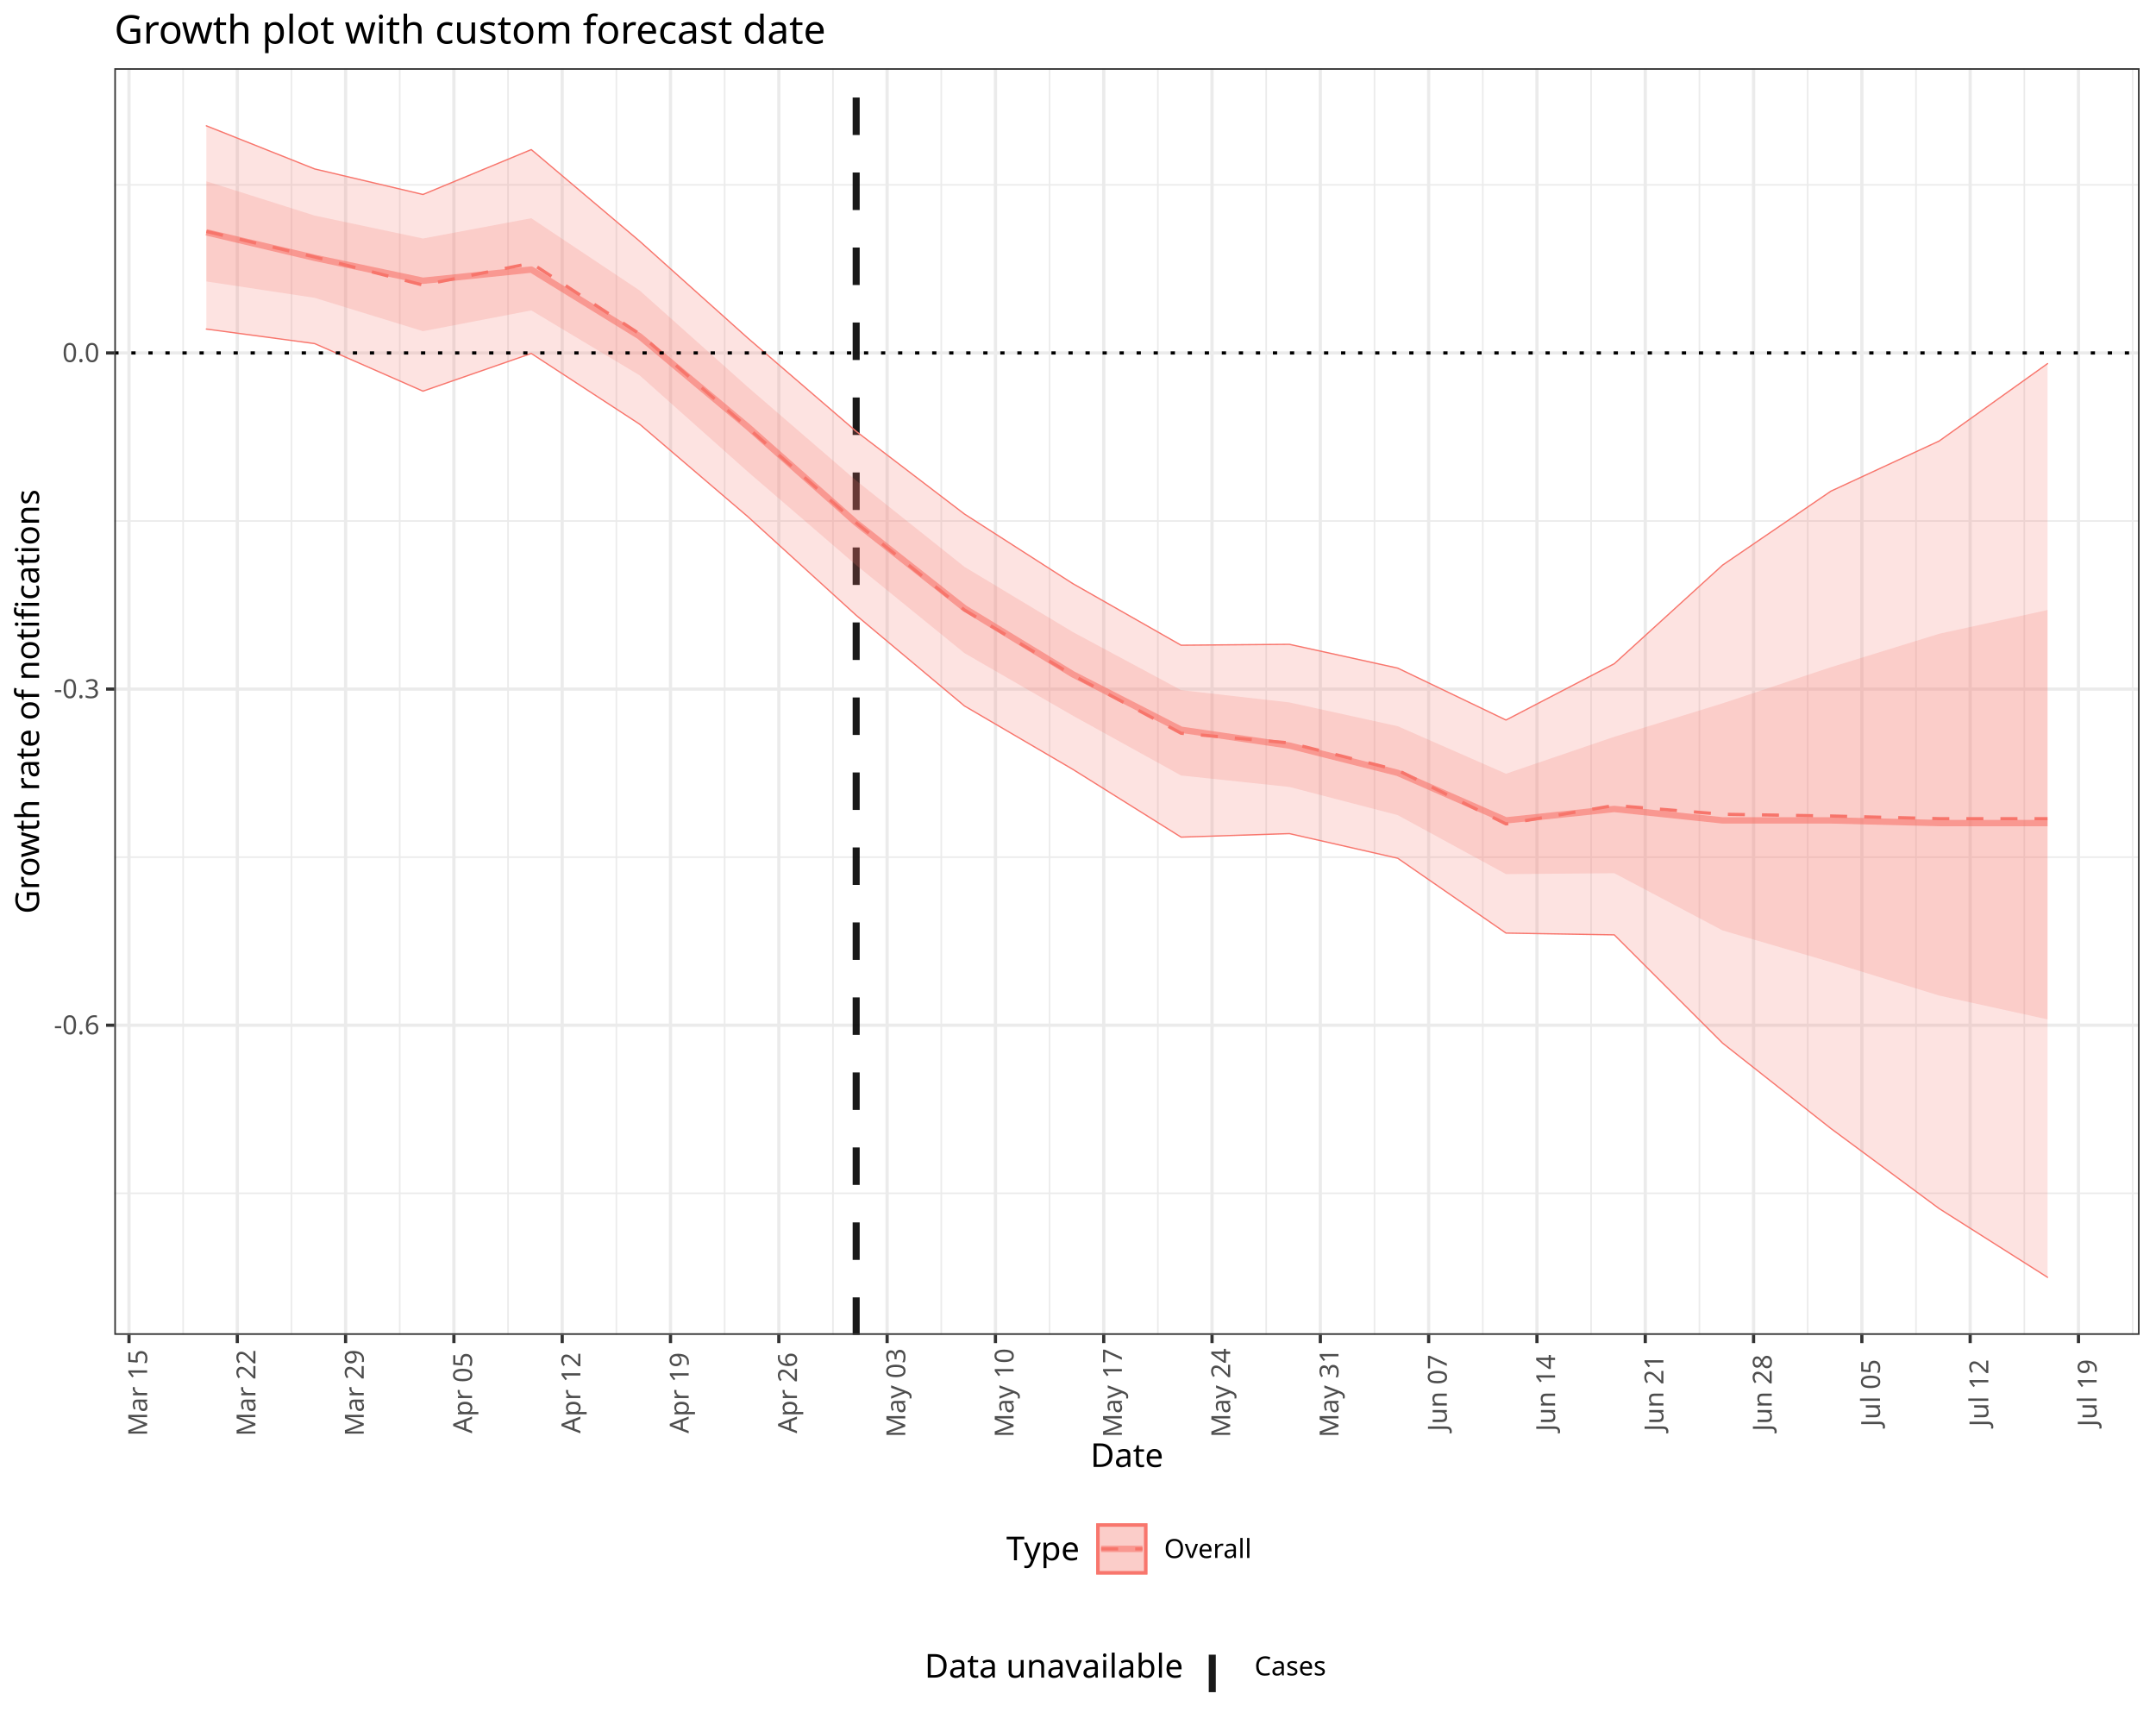
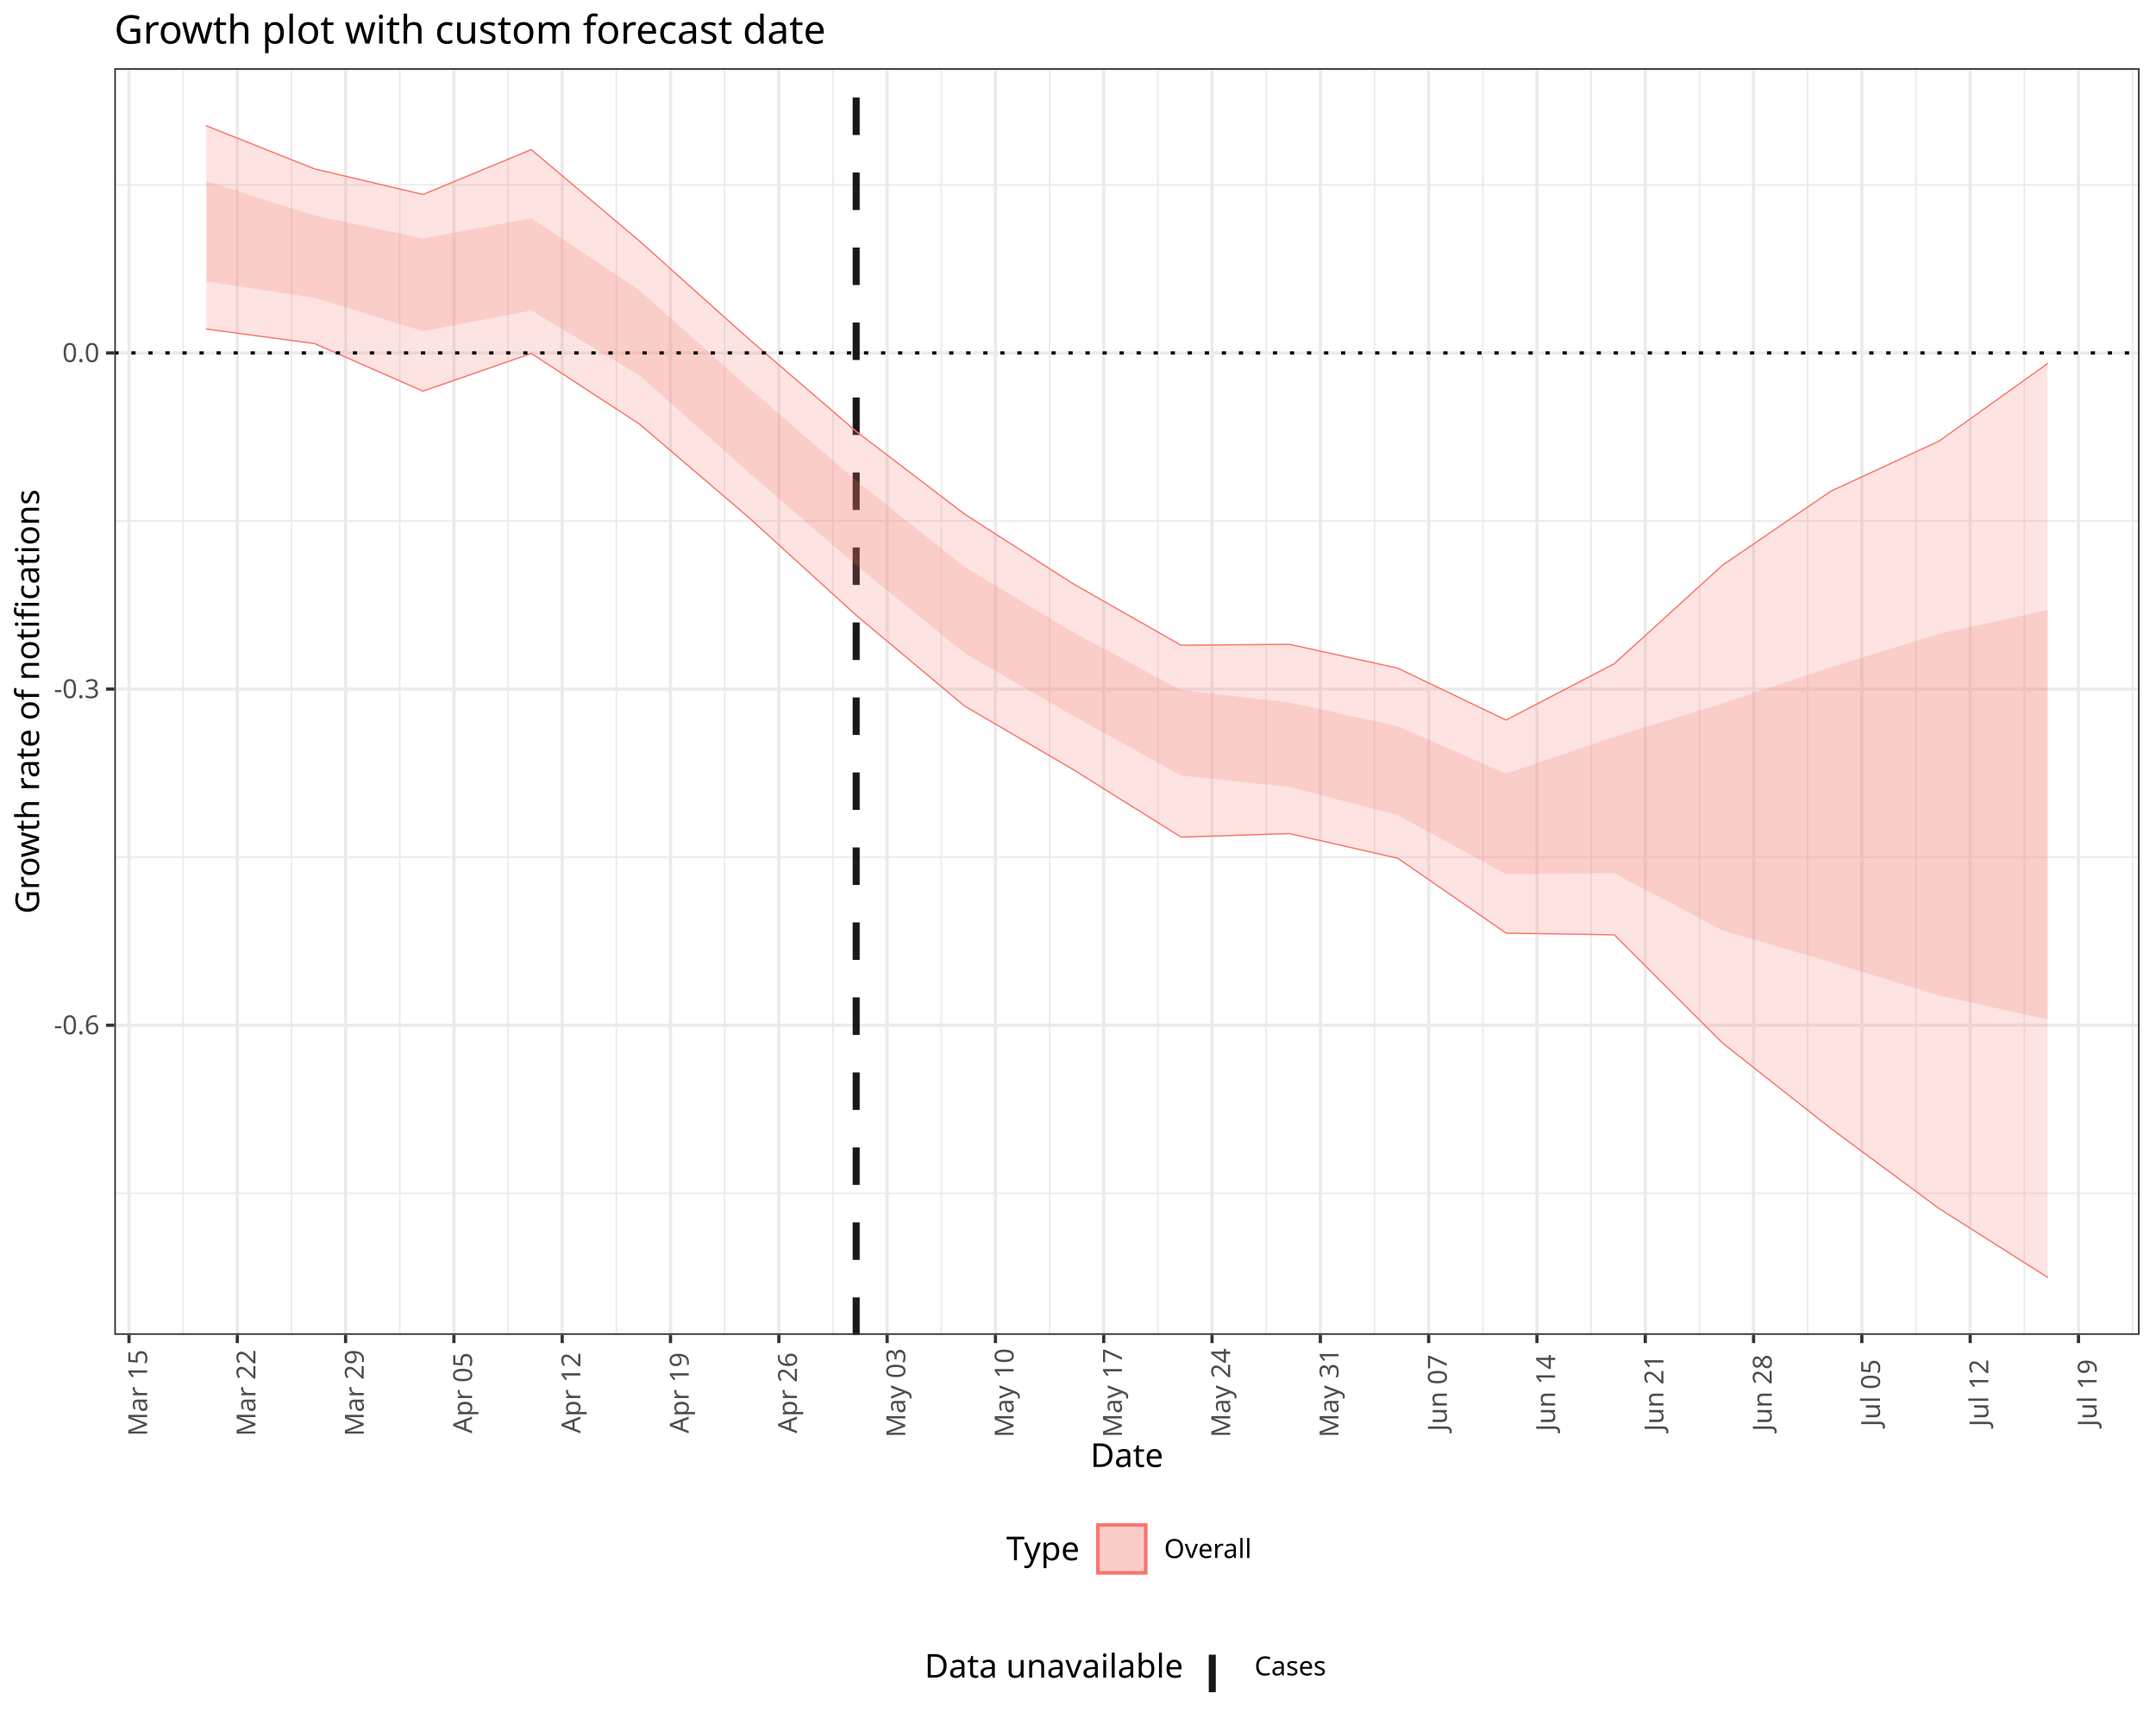
<svg xmlns="http://www.w3.org/2000/svg" class="svglite" data-engine-version="2.0" width="720.00pt" height="576.00pt" viewBox="0 0 720.00 576.00">
  <defs>
    <style type="text/css">
    .svglite line, .svglite polyline, .svglite polygon, .svglite path, .svglite rect, .svglite circle {
      fill: none;
      stroke: #000000;
      stroke-linecap: round;
      stroke-linejoin: round;
      stroke-miterlimit: 10.00;
    }
  </style>
  </defs>
  <rect width="100%" height="100%" style="stroke: none; fill: #FFFFFF;" />
  <defs>
    <clipPath id="cpMC4wMHw3MjAuMDB8MC4wMHw1NzYuMDA=">
      <rect x="0.00" y="0.00" width="720.00" height="576.00" />
    </clipPath>
  </defs>
  <g clip-path="url(#cpMC4wMHw3MjAuMDB8MC4wMHw1NzYuMDA=)">
    <rect x="0.00" y="0.00" width="720.00" height="576.00" style="stroke-width: 1.07; stroke: #FFFFFF; fill: #FFFFFF;" />
  </g>
  <defs>
    <clipPath id="cpMzguMTd8NzE0LjUyfDIyLjc4fDQ0NS43Mw==">
      <rect x="38.17" y="22.78" width="676.35" height="422.95" />
    </clipPath>
  </defs>
  <g clip-path="url(#cpMzguMTd8NzE0LjUyfDIyLjc4fDQ0NS43Mw==)">
    <rect x="38.17" y="22.78" width="676.35" height="422.95" style="stroke-width: 1.07; stroke: none; fill: #FFFFFF;" />
    <polyline points="38.17,398.45 714.52,398.45 " style="stroke-width: 0.53; stroke: #EBEBEB; stroke-linecap: butt;" />
    <polyline points="38.17,286.21 714.52,286.21 " style="stroke-width: 0.53; stroke: #EBEBEB; stroke-linecap: butt;" />
    <polyline points="38.17,173.97 714.52,173.97 " style="stroke-width: 0.53; stroke: #EBEBEB; stroke-linecap: butt;" />
    <polyline points="38.17,61.73 714.52,61.73 " style="stroke-width: 0.53; stroke: #EBEBEB; stroke-linecap: butt;" />
    <polyline points="61.16,445.73 61.16,22.78 " style="stroke-width: 0.53; stroke: #EBEBEB; stroke-linecap: butt;" />
    <polyline points="97.33,445.73 97.33,22.78 " style="stroke-width: 0.53; stroke: #EBEBEB; stroke-linecap: butt;" />
    <polyline points="133.50,445.73 133.50,22.78 " style="stroke-width: 0.53; stroke: #EBEBEB; stroke-linecap: butt;" />
    <polyline points="169.67,445.73 169.67,22.78 " style="stroke-width: 0.53; stroke: #EBEBEB; stroke-linecap: butt;" />
    <polyline points="205.84,445.73 205.84,22.78 " style="stroke-width: 0.53; stroke: #EBEBEB; stroke-linecap: butt;" />
    <polyline points="242.00,445.73 242.00,22.78 " style="stroke-width: 0.53; stroke: #EBEBEB; stroke-linecap: butt;" />
    <polyline points="278.17,445.73 278.17,22.78 " style="stroke-width: 0.53; stroke: #EBEBEB; stroke-linecap: butt;" />
    <polyline points="314.34,445.73 314.34,22.78 " style="stroke-width: 0.53; stroke: #EBEBEB; stroke-linecap: butt;" />
    <polyline points="350.51,445.73 350.51,22.78 " style="stroke-width: 0.53; stroke: #EBEBEB; stroke-linecap: butt;" />
    <polyline points="386.68,445.73 386.68,22.78 " style="stroke-width: 0.53; stroke: #EBEBEB; stroke-linecap: butt;" />
    <polyline points="422.85,445.73 422.85,22.78 " style="stroke-width: 0.53; stroke: #EBEBEB; stroke-linecap: butt;" />
    <polyline points="459.02,445.73 459.02,22.78 " style="stroke-width: 0.53; stroke: #EBEBEB; stroke-linecap: butt;" />
    <polyline points="495.18,445.73 495.18,22.78 " style="stroke-width: 0.53; stroke: #EBEBEB; stroke-linecap: butt;" />
    <polyline points="531.35,445.73 531.35,22.78 " style="stroke-width: 0.53; stroke: #EBEBEB; stroke-linecap: butt;" />
    <polyline points="567.52,445.73 567.52,22.78 " style="stroke-width: 0.53; stroke: #EBEBEB; stroke-linecap: butt;" />
    <polyline points="603.69,445.73 603.69,22.78 " style="stroke-width: 0.53; stroke: #EBEBEB; stroke-linecap: butt;" />
    <polyline points="639.86,445.73 639.86,22.78 " style="stroke-width: 0.53; stroke: #EBEBEB; stroke-linecap: butt;" />
    <polyline points="676.03,445.73 676.03,22.78 " style="stroke-width: 0.53; stroke: #EBEBEB; stroke-linecap: butt;" />
    <polyline points="712.20,445.73 712.20,22.78 " style="stroke-width: 0.53; stroke: #EBEBEB; stroke-linecap: butt;" />
    <polyline points="38.17,342.33 714.52,342.33 " style="stroke-width: 1.07; stroke: #EBEBEB; stroke-linecap: butt;" />
    <polyline points="38.17,230.09 714.52,230.09 " style="stroke-width: 1.07; stroke: #EBEBEB; stroke-linecap: butt;" />
    <polyline points="38.17,117.85 714.52,117.85 " style="stroke-width: 1.07; stroke: #EBEBEB; stroke-linecap: butt;" />
    <polyline points="43.08,445.73 43.08,22.78 " style="stroke-width: 1.07; stroke: #EBEBEB; stroke-linecap: butt;" />
    <polyline points="79.25,445.73 79.25,22.78 " style="stroke-width: 1.07; stroke: #EBEBEB; stroke-linecap: butt;" />
    <polyline points="115.41,445.73 115.41,22.78 " style="stroke-width: 1.07; stroke: #EBEBEB; stroke-linecap: butt;" />
    <polyline points="151.58,445.73 151.58,22.78 " style="stroke-width: 1.07; stroke: #EBEBEB; stroke-linecap: butt;" />
    <polyline points="187.75,445.73 187.75,22.78 " style="stroke-width: 1.07; stroke: #EBEBEB; stroke-linecap: butt;" />
    <polyline points="223.92,445.73 223.92,22.78 " style="stroke-width: 1.07; stroke: #EBEBEB; stroke-linecap: butt;" />
    <polyline points="260.09,445.73 260.09,22.78 " style="stroke-width: 1.07; stroke: #EBEBEB; stroke-linecap: butt;" />
    <polyline points="296.26,445.73 296.26,22.78 " style="stroke-width: 1.07; stroke: #EBEBEB; stroke-linecap: butt;" />
    <polyline points="332.43,445.73 332.43,22.78 " style="stroke-width: 1.07; stroke: #EBEBEB; stroke-linecap: butt;" />
    <polyline points="368.59,445.73 368.59,22.78 " style="stroke-width: 1.07; stroke: #EBEBEB; stroke-linecap: butt;" />
    <polyline points="404.76,445.73 404.76,22.78 " style="stroke-width: 1.07; stroke: #EBEBEB; stroke-linecap: butt;" />
    <polyline points="440.93,445.73 440.93,22.78 " style="stroke-width: 1.07; stroke: #EBEBEB; stroke-linecap: butt;" />
    <polyline points="477.10,445.73 477.10,22.78 " style="stroke-width: 1.07; stroke: #EBEBEB; stroke-linecap: butt;" />
    <polyline points="513.27,445.73 513.27,22.78 " style="stroke-width: 1.07; stroke: #EBEBEB; stroke-linecap: butt;" />
    <polyline points="549.44,445.73 549.44,22.78 " style="stroke-width: 1.07; stroke: #EBEBEB; stroke-linecap: butt;" />
    <polyline points="585.61,445.73 585.61,22.78 " style="stroke-width: 1.07; stroke: #EBEBEB; stroke-linecap: butt;" />
    <polyline points="621.77,445.73 621.77,22.78 " style="stroke-width: 1.07; stroke: #EBEBEB; stroke-linecap: butt;" />
    <polyline points="657.94,445.73 657.94,22.78 " style="stroke-width: 1.07; stroke: #EBEBEB; stroke-linecap: butt;" />
    <polyline points="694.11,445.73 694.11,22.78 " style="stroke-width: 1.07; stroke: #EBEBEB; stroke-linecap: butt;" />
    <line x1="285.92" y1="445.73" x2="285.92" y2="22.78" style="stroke-width: 2.35; stroke: #000000; stroke-opacity: 0.90; stroke-dasharray: 12.52,12.52; stroke-linecap: butt;" />
-     <polyline points="68.91,77.58 105.08,86.10 141.25,93.75 177.42,90.01 213.59,112.29 249.75,142.51 285.92,174.58 322.09,203.10 358.26,225.15 394.43,243.67 430.60,248.96 466.77,258.07 502.93,273.94 539.10,270.12 575.27,273.94 611.44,273.94 647.61,274.83 683.78,274.83 " style="stroke-width: 2.13; stroke: #F8766D; stroke-opacity: 0.60; stroke-linecap: butt;" />
-     <polyline points="68.91,77.28 105.08,85.81 141.25,95.19 177.42,87.87 213.59,111.50 249.75,142.84 285.92,174.58 322.09,203.69 358.26,225.44 394.43,244.84 430.60,248.07 466.77,257.19 502.93,275.12 539.10,268.95 575.27,271.89 611.44,272.47 647.61,273.36 683.78,273.36 " style="stroke-width: 1.07; stroke: #F8766D; stroke-dasharray: 5.69,5.69; stroke-linecap: butt;" />
    <polygon points="68.91,42.01 105.08,56.41 141.25,64.94 177.42,49.95 213.59,80.52 249.75,112.91 285.92,144.04 322.09,171.65 358.26,194.87 394.43,215.45 430.60,215.15 466.77,223.09 502.93,240.43 539.10,221.62 575.27,188.69 611.44,164.00 647.61,147.25 683.78,121.41 683.78,426.51 647.61,403.58 611.44,376.83 575.27,348.32 539.10,312.16 502.93,311.57 466.77,286.58 430.60,278.35 394.43,279.53 358.26,256.89 322.09,235.73 285.92,205.45 249.75,172.53 213.59,141.63 177.42,118.03 141.25,130.61 105.08,114.73 68.91,109.88 " style="stroke-width: 0.00; stroke: none; fill: #F8766D; fill-opacity: 0.20;" />
    <polyline points="68.91,42.01 105.08,56.41 141.25,64.94 177.42,49.95 213.59,80.52 249.75,112.91 285.92,144.04 322.09,171.65 358.26,194.87 394.43,215.45 430.60,215.15 466.77,223.09 502.93,240.43 539.10,221.62 575.27,188.69 611.44,164.00 647.61,147.25 683.78,121.41 " style="stroke-width: 0.43; stroke: #F8766D;" />
    <polyline points="683.78,426.51 647.61,403.58 611.44,376.83 575.27,348.32 539.10,312.16 502.93,311.57 466.77,286.58 430.60,278.35 394.43,279.53 358.26,256.89 322.09,235.73 285.92,205.45 249.75,172.53 213.59,141.63 177.42,118.03 141.25,130.61 105.08,114.73 68.91,109.88 " style="stroke-width: 0.43; stroke: #F8766D;" />
    <polygon points="68.91,60.53 105.08,71.99 141.25,79.64 177.42,72.87 213.59,96.98 249.75,129.26 285.92,160.47 322.09,189.28 358.26,211.04 394.43,230.44 430.60,234.55 466.77,242.49 502.93,258.36 539.10,246.02 575.27,234.85 611.44,222.79 647.61,211.62 683.78,203.69 683.78,340.38 647.61,332.44 611.44,321.27 575.27,310.69 539.10,291.58 502.93,291.88 466.77,272.18 430.60,262.77 394.43,258.95 358.26,238.96 322.09,218.09 285.92,188.69 249.75,157.54 213.59,125.32 177.42,103.65 141.25,110.59 105.08,99.45 68.91,93.98 " style="stroke-width: 0.00; stroke: none; fill: #F8766D; fill-opacity: 0.20;" />
    <polyline points="68.91,60.53 105.08,71.99 141.25,79.64 177.42,72.87 213.59,96.98 249.75,129.26 285.92,160.47 322.09,189.28 358.26,211.04 394.43,230.44 430.60,234.55 466.77,242.49 502.93,258.36 539.10,246.02 575.27,234.85 611.44,222.79 647.61,211.62 683.78,203.69 " style="stroke-width: 1.07; stroke: none;" />
    <polyline points="683.78,340.38 647.61,332.44 611.44,321.27 575.27,310.69 539.10,291.58 502.93,291.88 466.77,272.18 430.60,262.77 394.43,258.95 358.26,238.96 322.09,218.09 285.92,188.69 249.75,157.54 213.59,125.32 177.42,103.65 141.25,110.59 105.08,99.45 68.91,93.98 " style="stroke-width: 1.07; stroke: none;" />
    <line x1="38.17" y1="117.85" x2="714.52" y2="117.85" style="stroke-width: 1.07; stroke-dasharray: 1.42,4.27; stroke-linecap: butt;" />
    <rect x="38.17" y="22.78" width="676.35" height="422.95" style="stroke-width: 1.07; stroke: #333333;" />
  </g>
  <g clip-path="url(#cpMC4wMHw3MjAuMDB8MC4wMHw1NzYuMDA=)">
    <text x="33.24" y="345.36" text-anchor="end" style="font-size: 8.80px; fill: #4D4D4D; font-family: sans;" textLength="15.16px" lengthAdjust="spacingAndGlyphs">-0.6</text>
    <text x="33.24" y="233.12" text-anchor="end" style="font-size: 8.80px; fill: #4D4D4D; font-family: sans;" textLength="15.16px" lengthAdjust="spacingAndGlyphs">-0.3</text>
    <text x="33.24" y="120.88" text-anchor="end" style="font-size: 8.80px; fill: #4D4D4D; font-family: sans;" textLength="12.23px" lengthAdjust="spacingAndGlyphs">0.0</text>
    <polyline points="35.43,342.33 38.17,342.33 " style="stroke-width: 1.07; stroke: #333333; stroke-linecap: butt;" />
    <polyline points="35.43,230.09 38.17,230.09 " style="stroke-width: 1.07; stroke: #333333; stroke-linecap: butt;" />
    <polyline points="35.43,117.85 38.17,117.85 " style="stroke-width: 1.07; stroke: #333333; stroke-linecap: butt;" />
    <polyline points="43.08,448.47 43.08,445.73 " style="stroke-width: 1.07; stroke: #333333; stroke-linecap: butt;" />
    <polyline points="79.25,448.47 79.25,445.73 " style="stroke-width: 1.07; stroke: #333333; stroke-linecap: butt;" />
    <polyline points="115.41,448.47 115.41,445.73 " style="stroke-width: 1.07; stroke: #333333; stroke-linecap: butt;" />
    <polyline points="151.58,448.47 151.58,445.73 " style="stroke-width: 1.07; stroke: #333333; stroke-linecap: butt;" />
    <polyline points="187.75,448.47 187.75,445.73 " style="stroke-width: 1.07; stroke: #333333; stroke-linecap: butt;" />
    <polyline points="223.92,448.47 223.92,445.73 " style="stroke-width: 1.07; stroke: #333333; stroke-linecap: butt;" />
    <polyline points="260.09,448.47 260.09,445.73 " style="stroke-width: 1.07; stroke: #333333; stroke-linecap: butt;" />
    <polyline points="296.26,448.47 296.26,445.73 " style="stroke-width: 1.07; stroke: #333333; stroke-linecap: butt;" />
    <polyline points="332.43,448.47 332.43,445.73 " style="stroke-width: 1.07; stroke: #333333; stroke-linecap: butt;" />
    <polyline points="368.59,448.47 368.59,445.73 " style="stroke-width: 1.07; stroke: #333333; stroke-linecap: butt;" />
    <polyline points="404.76,448.47 404.76,445.73 " style="stroke-width: 1.07; stroke: #333333; stroke-linecap: butt;" />
    <polyline points="440.93,448.47 440.93,445.73 " style="stroke-width: 1.07; stroke: #333333; stroke-linecap: butt;" />
    <polyline points="477.10,448.47 477.10,445.73 " style="stroke-width: 1.07; stroke: #333333; stroke-linecap: butt;" />
    <polyline points="513.27,448.47 513.27,445.73 " style="stroke-width: 1.07; stroke: #333333; stroke-linecap: butt;" />
    <polyline points="549.44,448.47 549.44,445.73 " style="stroke-width: 1.07; stroke: #333333; stroke-linecap: butt;" />
    <polyline points="585.61,448.47 585.61,445.73 " style="stroke-width: 1.07; stroke: #333333; stroke-linecap: butt;" />
    <polyline points="621.77,448.47 621.77,445.73 " style="stroke-width: 1.07; stroke: #333333; stroke-linecap: butt;" />
    <polyline points="657.94,448.47 657.94,445.73 " style="stroke-width: 1.07; stroke: #333333; stroke-linecap: butt;" />
    <polyline points="694.11,448.47 694.11,445.73 " style="stroke-width: 1.07; stroke: #333333; stroke-linecap: butt;" />
    <text transform="translate(49.13,465.10) rotate(-90)" text-anchor="middle" style="font-size: 8.80px; fill: #4D4D4D; font-family: sans;" textLength="27.39px" lengthAdjust="spacingAndGlyphs">Mar 15</text>
    <text transform="translate(85.30,465.10) rotate(-90)" text-anchor="middle" style="font-size: 8.80px; fill: #4D4D4D; font-family: sans;" textLength="27.39px" lengthAdjust="spacingAndGlyphs">Mar 22</text>
    <text transform="translate(121.47,465.10) rotate(-90)" text-anchor="middle" style="font-size: 8.80px; fill: #4D4D4D; font-family: sans;" textLength="27.39px" lengthAdjust="spacingAndGlyphs">Mar 29</text>
    <text transform="translate(157.64,465.10) rotate(-90)" text-anchor="middle" style="font-size: 8.80px; fill: #4D4D4D; font-family: sans;" textLength="25.93px" lengthAdjust="spacingAndGlyphs">Apr 05</text>
    <text transform="translate(193.81,465.10) rotate(-90)" text-anchor="middle" style="font-size: 8.80px; fill: #4D4D4D; font-family: sans;" textLength="25.93px" lengthAdjust="spacingAndGlyphs">Apr 12</text>
    <text transform="translate(229.98,465.10) rotate(-90)" text-anchor="middle" style="font-size: 8.80px; fill: #4D4D4D; font-family: sans;" textLength="25.93px" lengthAdjust="spacingAndGlyphs">Apr 19</text>
    <text transform="translate(266.14,465.10) rotate(-90)" text-anchor="middle" style="font-size: 8.80px; fill: #4D4D4D; font-family: sans;" textLength="25.93px" lengthAdjust="spacingAndGlyphs">Apr 26</text>
    <text transform="translate(302.31,465.10) rotate(-90)" text-anchor="middle" style="font-size: 8.80px; fill: #4D4D4D; font-family: sans;" textLength="28.87px" lengthAdjust="spacingAndGlyphs">May 03</text>
    <text transform="translate(338.48,465.10) rotate(-90)" text-anchor="middle" style="font-size: 8.80px; fill: #4D4D4D; font-family: sans;" textLength="28.87px" lengthAdjust="spacingAndGlyphs">May 10</text>
    <text transform="translate(374.65,465.10) rotate(-90)" text-anchor="middle" style="font-size: 8.80px; fill: #4D4D4D; font-family: sans;" textLength="28.87px" lengthAdjust="spacingAndGlyphs">May 17</text>
    <text transform="translate(410.82,465.10) rotate(-90)" text-anchor="middle" style="font-size: 8.80px; fill: #4D4D4D; font-family: sans;" textLength="28.87px" lengthAdjust="spacingAndGlyphs">May 24</text>
    <text transform="translate(446.99,465.10) rotate(-90)" text-anchor="middle" style="font-size: 8.80px; fill: #4D4D4D; font-family: sans;" textLength="28.87px" lengthAdjust="spacingAndGlyphs">May 31</text>
    <text transform="translate(483.16,465.10) rotate(-90)" text-anchor="middle" style="font-size: 8.80px; fill: #4D4D4D; font-family: sans;" textLength="26.43px" lengthAdjust="spacingAndGlyphs">Jun 07</text>
    <text transform="translate(519.32,465.10) rotate(-90)" text-anchor="middle" style="font-size: 8.80px; fill: #4D4D4D; font-family: sans;" textLength="26.43px" lengthAdjust="spacingAndGlyphs">Jun 14</text>
    <text transform="translate(555.49,465.10) rotate(-90)" text-anchor="middle" style="font-size: 8.80px; fill: #4D4D4D; font-family: sans;" textLength="26.43px" lengthAdjust="spacingAndGlyphs">Jun 21</text>
    <text transform="translate(591.66,465.10) rotate(-90)" text-anchor="middle" style="font-size: 8.80px; fill: #4D4D4D; font-family: sans;" textLength="26.43px" lengthAdjust="spacingAndGlyphs">Jun 28</text>
    <text transform="translate(627.83,465.10) rotate(-90)" text-anchor="middle" style="font-size: 8.80px; fill: #4D4D4D; font-family: sans;" textLength="23.49px" lengthAdjust="spacingAndGlyphs">Jul 05</text>
    <text transform="translate(664.00,465.10) rotate(-90)" text-anchor="middle" style="font-size: 8.80px; fill: #4D4D4D; font-family: sans;" textLength="23.49px" lengthAdjust="spacingAndGlyphs">Jul 12</text>
    <text transform="translate(700.17,465.10) rotate(-90)" text-anchor="middle" style="font-size: 8.80px; fill: #4D4D4D; font-family: sans;" textLength="23.49px" lengthAdjust="spacingAndGlyphs">Jul 19</text>
    <text x="376.34" y="489.84" text-anchor="middle" style="font-size: 11.00px; font-family: sans;" textLength="23.24px" lengthAdjust="spacingAndGlyphs">Date</text>
    <text transform="translate(13.05,234.26) rotate(-90)" text-anchor="middle" style="font-size: 11.00px; font-family: sans;" textLength="130.85px" lengthAdjust="spacingAndGlyphs">Growth rate of notifications</text>
    <rect x="330.58" y="503.08" width="91.54" height="28.24" style="stroke-width: 1.07; stroke: none; fill: #FFFFFF;" />
    <text x="336.06" y="520.99" style="font-size: 11.00px; font-family: sans;" textLength="24.46px" lengthAdjust="spacingAndGlyphs">Type</text>
    <rect x="366.00" y="508.56" width="17.28" height="17.28" style="stroke-width: 1.07; stroke: none; fill: #FFFFFF;" />
-     <line x1="367.72" y1="517.20" x2="381.55" y2="517.20" style="stroke-width: 2.13; stroke: #F8766D; stroke-opacity: 0.60; stroke-linecap: butt;" />
-     <line x1="367.72" y1="517.20" x2="381.55" y2="517.20" style="stroke-width: 1.07; stroke: #F8766D; stroke-dasharray: 5.69,5.69; stroke-linecap: butt;" />
    <rect x="366.28" y="508.85" width="16.71" height="16.71" style="stroke-width: 0.43; stroke: #F8766D; stroke-linecap: square; stroke-linejoin: miter; fill: #F8766D; fill-opacity: 0.20;" />
    <rect x="366.70" y="509.27" width="15.86" height="15.86" style="stroke-width: 1.07; stroke: #F8766D; stroke-linecap: square; stroke-linejoin: miter; fill: #F8766D; fill-opacity: 0.20;" />
    <text x="388.75" y="520.23" style="font-size: 8.80px; font-family: sans;" textLength="27.88px" lengthAdjust="spacingAndGlyphs">Overall</text>
    <rect x="303.29" y="542.28" width="146.10" height="28.24" style="stroke-width: 1.07; stroke: none; fill: #FFFFFF;" />
    <text x="308.77" y="560.19" style="font-size: 11.00px; font-family: sans;" textLength="81.95px" lengthAdjust="spacingAndGlyphs">Data unavailable</text>
    <rect x="396.20" y="547.76" width="17.28" height="17.28" style="stroke-width: 1.07; stroke: none; fill: #FFFFFF;" />
    <line x1="404.84" y1="565.04" x2="404.84" y2="547.76" style="stroke-width: 2.35; stroke: #000000; stroke-opacity: 0.90; stroke-dasharray: 12.52,12.52; stroke-linecap: butt;" />
    <text x="418.96" y="559.43" style="font-size: 8.80px; font-family: sans;" textLength="24.95px" lengthAdjust="spacingAndGlyphs">Cases</text>
    <text x="38.17" y="14.56" style="font-size: 13.20px; font-family: sans;" textLength="220.87px" lengthAdjust="spacingAndGlyphs">Growth plot with custom forecast date</text>
  </g>
</svg>
